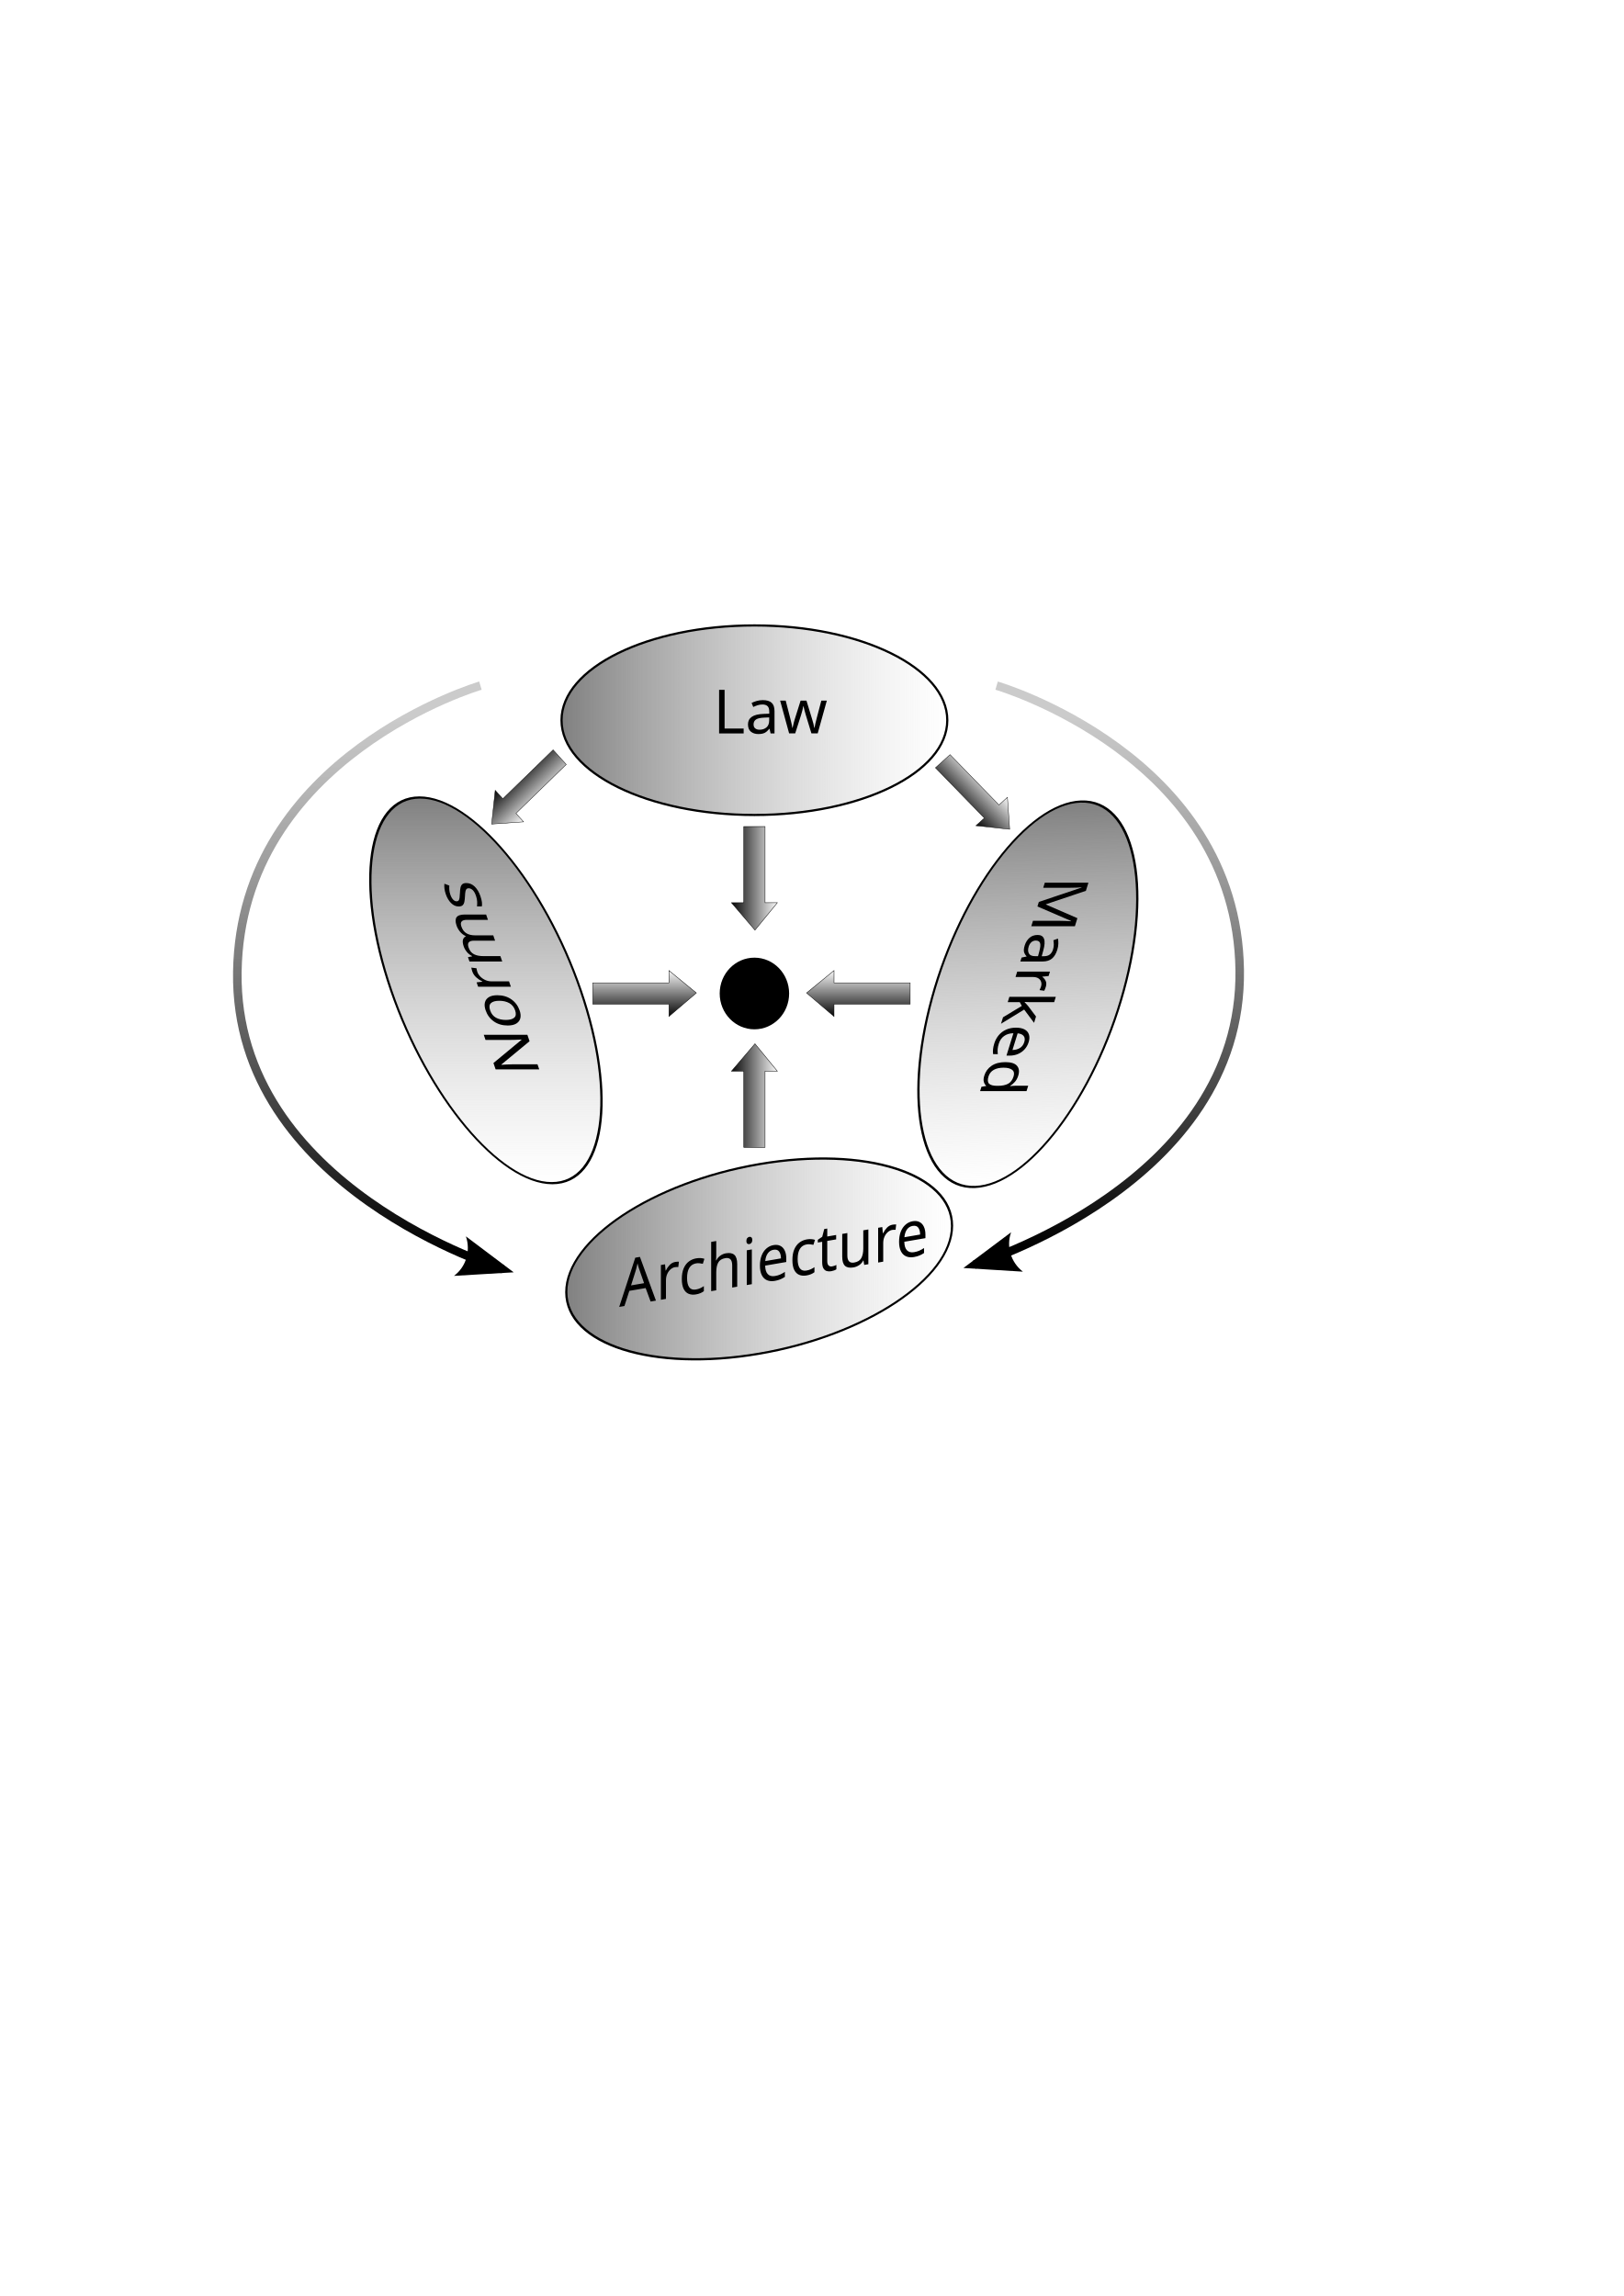
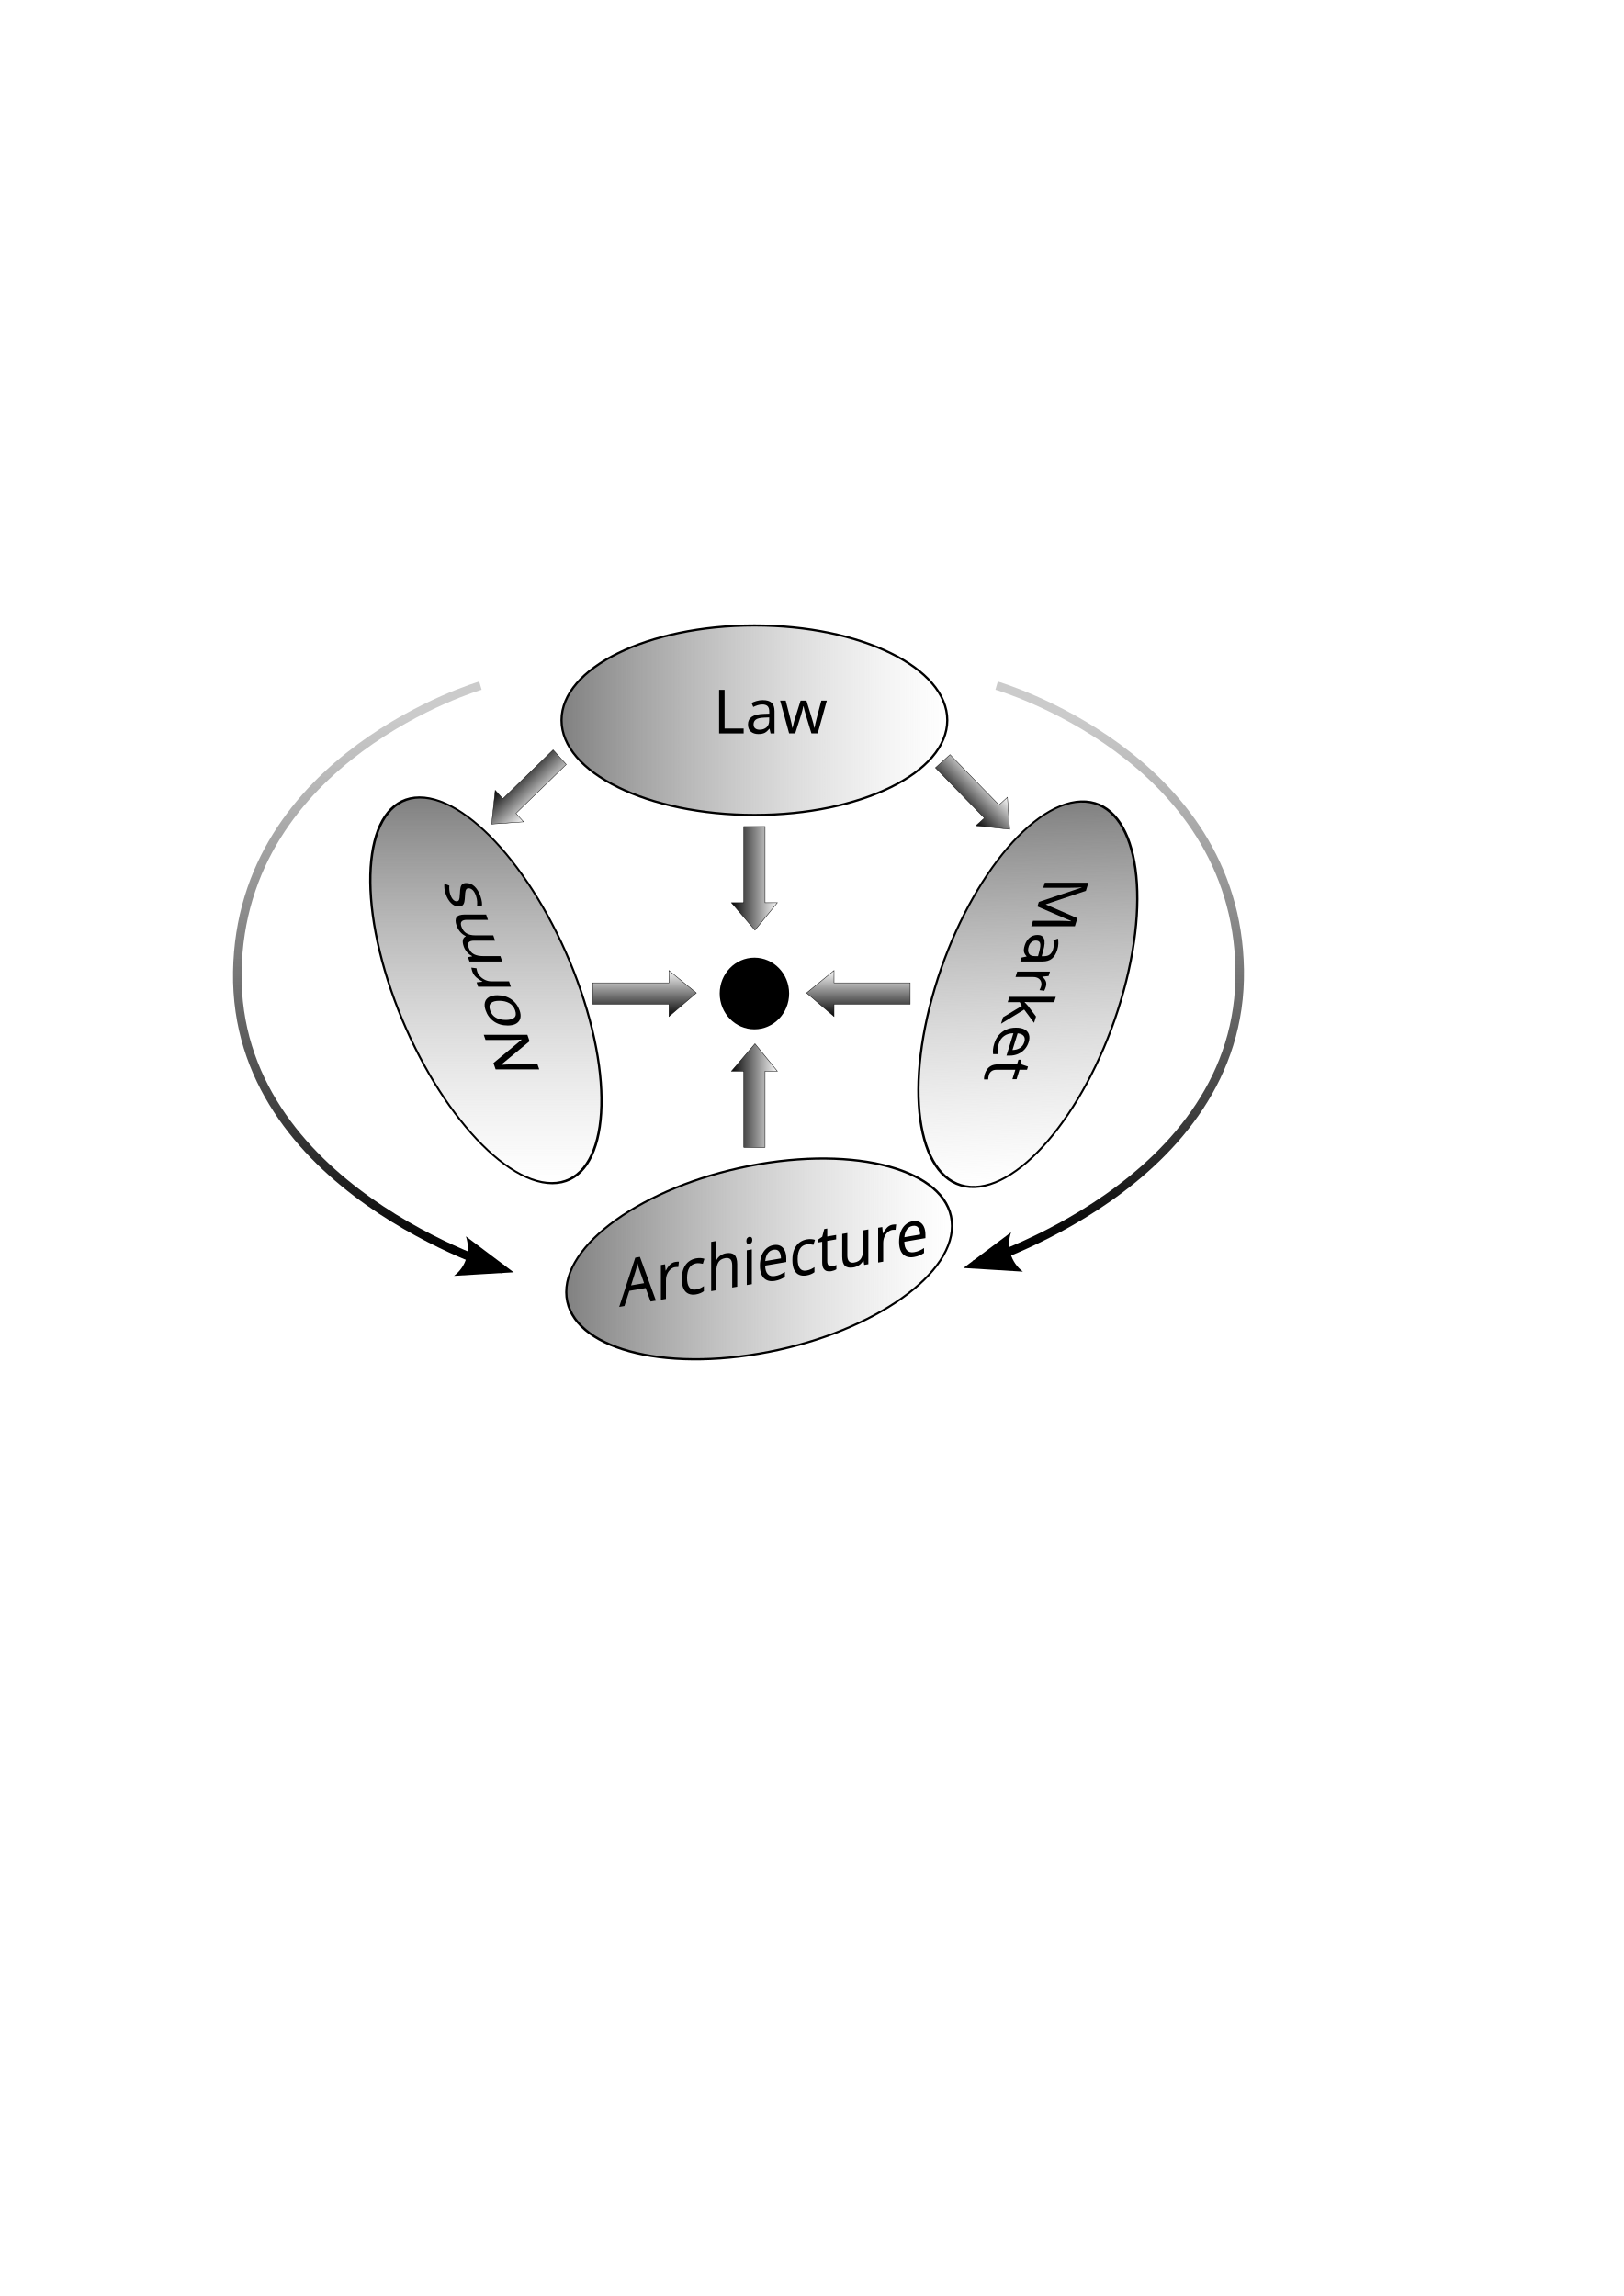
<svg xmlns="http://www.w3.org/2000/svg" xmlns:ns1="http://www.openswatchbook.org/uri/2009/osb" xmlns:xlink="http://www.w3.org/1999/xlink" width="744.094" height="1052.362" id="svg2" version="1.1">
  <defs id="defs4">
    <linearGradient id="linearGradient9084">
      <stop style="stop-color:#000000;stop-opacity:1;" offset="0" id="stop9086" />
      <stop id="stop9090" offset="1" style="stop-color:#bcbcbc;stop-opacity:0.763;" />
    </linearGradient>
    <linearGradient id="linearGradient9072">
      <stop style="stop-color:#9e9e9e;stop-opacity:1;" offset="0" id="stop9074" />
      <stop id="stop9082" offset="0.5" style="stop-color:#9e9e9e;stop-opacity:0.498;" />
      <stop style="stop-color:#9e9e9e;stop-opacity:0;" offset="1" id="stop9076" />
    </linearGradient>
    <marker orient="auto" refY="0.0" refX="0.0" id="Arrow2Mend" style="overflow:visible;">
      <path id="path4044" style="fill-rule:evenodd;stroke-width:0.625;stroke-linejoin:round;" d="M 8.719,4.034 L -2.207,0.016 L 8.719,-4.002 C 6.973,-1.63 6.983,1.616 8.719,4.034 z " transform="scale(0.6) rotate(180) translate(0,0)" />
    </marker>
    <marker orient="auto" refY="0.0" refX="0.0" id="Arrow1Mend" style="overflow:visible;">
      <path id="path4026" d="M 0.0,0.0 L 5.0,-5.0 L -12.5,0.0 L 5.0,5.0 L 0.0,0.0 z " style="fill-rule:evenodd;stroke:#000000;stroke-width:1.0pt;" transform="scale(0.4) rotate(180) translate(10,0)" />
    </marker>
    <marker orient="auto" refY="0.0" refX="0.0" id="Arrow1Lend" style="overflow:visible;">
      <path id="path4020" d="M 0.0,0.0 L 5.0,-5.0 L -12.5,0.0 L 5.0,5.0 L 0.0,0.0 z " style="fill-rule:evenodd;stroke:#000000;stroke-width:1.0pt;" transform="scale(0.8) rotate(180) translate(12.5,0)" />
    </marker>
    <marker orient="auto" refY="0.0" refX="0.0" id="Arrow1Lstart" style="overflow:visible">
      <path id="path4017" d="M 0.0,0.0 L 5.0,-5.0 L -12.5,0.0 L 5.0,5.0 L 0.0,0.0 z " style="fill-rule:evenodd;stroke:#000000;stroke-width:1.0pt" transform="scale(0.8) translate(12.5,0)" />
    </marker>
    <linearGradient id="linearGradient7497">
      <stop style="stop-color:#000000;stop-opacity:1;" offset="0" id="stop7499" />
      <stop style="stop-color:#000000;stop-opacity:0;" offset="1" id="stop7501" />
    </linearGradient>
    <linearGradient id="linearGradient7481">
      <stop style="stop-color:#000000;stop-opacity:1;" offset="0" id="stop7483" />
      <stop id="stop7489" offset="0.5" style="stop-color:#050505;stop-opacity:0.498;" />
      <stop style="stop-color:#0b0b0b;stop-opacity:0;" offset="1" id="stop7485" />
    </linearGradient>
    <linearGradient id="linearGradient4833" ns1:paint="gradient">
      <stop style="stop-color:#6e6e6e;stop-opacity:0.498;" offset="0" id="stop4839" />
      <stop id="stop4837" offset="1" style="stop-color:#000000;stop-opacity:0;" />
    </linearGradient>
    <marker orient="auto" refY="0.0" refX="0.0" id="Arrow1Sstart" style="overflow:visible">
      <path id="path4029" d="M 0.0,0.0 L 5.0,-5.0 L -12.5,0.0 L 5.0,5.0 L 0.0,0.0 z " style="fill-rule:evenodd;stroke:#000000;stroke-width:1.0pt" transform="scale(0.2) translate(6,0)" />
    </marker>
    <marker orient="auto" refY="0.0" refX="0.0" id="Arrow2Lstart" style="overflow:visible">
      <path id="path4035" style="fill-rule:evenodd;stroke-width:0.625;stroke-linejoin:round" d="M 8.719,4.034 L -2.207,0.016 L 8.719,-4.002 C 6.973,-1.63 6.983,1.616 8.719,4.034 z " transform="scale(1.1) translate(1,0)" />
    </marker>
    <linearGradient id="linearGradient3860">
      <stop style="stop-color:#808080;stop-opacity:1;" offset="0" id="stop3862" />
      <stop style="stop-color:#c3c3c3;stop-opacity:0;" offset="1" id="stop3864" />
    </linearGradient>
    <linearGradient xlink:href="#linearGradient3860-7" id="linearGradient3866-6" x1="256.079" y1="580.621" x2="433.855" y2="580.621" gradientUnits="userSpaceOnUse" />
    <linearGradient id="linearGradient3860-7">
      <stop style="stop-color:#808080;stop-opacity:1;" offset="0" id="stop3862-3" />
      <stop style="stop-color:#c3c3c3;stop-opacity:0;" offset="1" id="stop3864-2" />
    </linearGradient>
    <linearGradient y2="580.621" x2="433.855" y1="580.621" x1="256.079" gradientUnits="userSpaceOnUse" id="linearGradient3883" xlink:href="#linearGradient3860-7" />
    <linearGradient y2="580.621" x2="433.855" y1="580.621" x1="256.079" gradientUnits="userSpaceOnUse" id="linearGradient3883-6" xlink:href="#linearGradient3860-7-1" />
    <linearGradient id="linearGradient3860-7-1">
      <stop style="stop-color:#808080;stop-opacity:1;" offset="0" id="stop3862-3-1" />
      <stop style="stop-color:#c3c3c3;stop-opacity:0;" offset="1" id="stop3864-2-5" />
    </linearGradient>
    <linearGradient y2="580.621" x2="433.855" y1="580.621" x1="256.079" gradientUnits="userSpaceOnUse" id="linearGradient3921-8" xlink:href="#linearGradient3860-7-1-3" />
    <linearGradient id="linearGradient3860-7-1-3">
      <stop style="stop-color:#808080;stop-opacity:1;" offset="0" id="stop3862-3-1-1" />
      <stop style="stop-color:#c3c3c3;stop-opacity:0;" offset="1" id="stop3864-2-5-5" />
    </linearGradient>
    <linearGradient xlink:href="#linearGradient7497" id="linearGradient7503" x1="208.884" y1="263.964" x2="230.925" y2="263.964" gradientUnits="userSpaceOnUse" gradientTransform="matrix(1,0,0,-1,125.82,666.5502)" />
    <linearGradient xlink:href="#linearGradient7497-5" id="linearGradient7503-7" x1="208.884" y1="263.964" x2="230.925" y2="263.964" gradientUnits="userSpaceOnUse" />
    <linearGradient id="linearGradient7497-5">
      <stop style="stop-color:#000000;stop-opacity:1;" offset="0" id="stop7499-3" />
      <stop style="stop-color:#000000;stop-opacity:0;" offset="1" id="stop7501-8" />
    </linearGradient>
    <linearGradient gradientTransform="translate(125.82,238.171)" y2="263.964" x2="230.925" y1="263.964" x1="208.884" gradientUnits="userSpaceOnUse" id="linearGradient7520" xlink:href="#linearGradient7497-5" />
    <linearGradient xlink:href="#linearGradient7497-3" id="linearGradient7503-9" x1="208.884" y1="263.964" x2="230.925" y2="263.964" gradientUnits="userSpaceOnUse" gradientTransform="matrix(1,0,0,-1,124.416,666.5502)" />
    <linearGradient id="linearGradient7497-3">
      <stop style="stop-color:#000000;stop-opacity:1;" offset="0" id="stop7499-2" />
      <stop style="stop-color:#000000;stop-opacity:0;" offset="1" id="stop7501-9" />
    </linearGradient>
    <linearGradient y2="263.964" x2="230.925" y1="263.964" x1="208.884" gradientTransform="matrix(0,-1,-1,0,559.3523,675.2667)" gradientUnits="userSpaceOnUse" id="linearGradient7554" xlink:href="#linearGradient7497-3" />
    <linearGradient y2="263.964" x2="230.925" y1="263.964" x1="208.884" gradientTransform="matrix(0,-1,-1,0,569.513,673.5071)" gradientUnits="userSpaceOnUse" id="linearGradient7554-0" xlink:href="#linearGradient7497-3-6" />
    <linearGradient id="linearGradient7497-3-6">
      <stop style="stop-color:#000000;stop-opacity:1;" offset="0" id="stop7499-2-9" />
      <stop style="stop-color:#000000;stop-opacity:0;" offset="1" id="stop7501-9-7" />
    </linearGradient>
    <linearGradient y2="263.964" x2="230.925" y1="263.964" x1="208.884" gradientTransform="matrix(0,-1,1,0,129.4029,675.2667)" gradientUnits="userSpaceOnUse" id="linearGradient7588" xlink:href="#linearGradient7497-3-6" />
    <linearGradient xlink:href="#linearGradient3860-7-1" id="linearGradient7772" gradientUnits="userSpaceOnUse" x1="256.079" y1="580.621" x2="433.855" y2="580.621" />
    <linearGradient xlink:href="#linearGradient3860" id="linearGradient7791" gradientUnits="userSpaceOnUse" x1="256.079" y1="580.621" x2="433.855" y2="580.621" />
    <linearGradient xlink:href="#linearGradient3860-7-1-3" id="linearGradient7798" gradientUnits="userSpaceOnUse" x1="256.079" y1="580.621" x2="433.855" y2="580.621" />
    <linearGradient xlink:href="#linearGradient7497-7" id="linearGradient7503-92" x1="208.884" y1="263.964" x2="230.925" y2="263.964" gradientUnits="userSpaceOnUse" gradientTransform="matrix(1,0,0,-1,125.82,666.5502)" />
    <linearGradient id="linearGradient7497-7">
      <stop style="stop-color:#000000;stop-opacity:1;" offset="0" id="stop7499-21" />
      <stop style="stop-color:#000000;stop-opacity:0;" offset="1" id="stop7501-2" />
    </linearGradient>
    <linearGradient y2="263.964" x2="230.925" y1="263.964" x1="208.884" gradientTransform="matrix(0.6865771,-0.6179505,-0.6424051,-0.660441,465.8697,674.8008)" gradientUnits="userSpaceOnUse" id="linearGradient7815" xlink:href="#linearGradient7497-7" />
    <linearGradient y2="263.964" x2="230.925" y1="263.964" x1="208.884" gradientTransform="matrix(0.6865771,-0.6179505,-0.6424051,-0.660441,462.9666,672.6235)" gradientUnits="userSpaceOnUse" id="linearGradient7815-0" xlink:href="#linearGradient7497-7-0" />
    <linearGradient id="linearGradient7497-7-0">
      <stop style="stop-color:#000000;stop-opacity:1;" offset="0" id="stop7499-21-5" />
      <stop style="stop-color:#000000;stop-opacity:0;" offset="1" id="stop7501-2-6" />
    </linearGradient>
    <linearGradient y2="263.964" x2="230.925" y1="263.964" x1="208.884" gradientTransform="matrix(0.6179505,0.6865771,0.660441,-0.6424051,-69.41311,380.8799)" gradientUnits="userSpaceOnUse" id="linearGradient7849" xlink:href="#linearGradient7497-7-0" />
    <marker orient="auto" refY="0" refX="0" id="Arrow2Mend-7" style="overflow:visible">
      <path id="path4044-7" style="fill-rule:evenodd;stroke-width:0.625;stroke-linejoin:round" d="M 8.719,4.034 -2.207,0.016 8.719,-4.002 c -1.745,2.372 -1.735,5.617 -6e-7,8.035 z" transform="scale(-0.6,-0.6)" />
    </marker>
    <linearGradient xlink:href="#linearGradient9084" id="linearGradient9078" x1="211.142" y1="584.184" x2="203.994" y2="326.803" gradientUnits="userSpaceOnUse" gradientTransform="matrix(1,0,0,0.96213,0,11.90081)" />
    <linearGradient xlink:href="#linearGradient9084-8" id="linearGradient9078-4" x1="211.142" y1="584.184" x2="203.994" y2="326.803" gradientUnits="userSpaceOnUse" />
    <linearGradient id="linearGradient9084-8">
      <stop style="stop-color:#000000;stop-opacity:1;" offset="0" id="stop9086-0" />
      <stop id="stop9090-8" offset="1" style="stop-color:#bcbcbc;stop-opacity:0.763;" />
    </linearGradient>
    <marker orient="auto" refY="0" refX="0" id="Arrow2Mend-73" style="overflow:visible">
      <path id="path4044-0" style="fill-rule:evenodd;stroke-width:0.625;stroke-linejoin:round" d="M 8.719,4.034 -2.207,0.016 8.719,-4.002 c -1.745,2.372 -1.735,5.617 -6e-7,8.035 z" transform="scale(-0.6,-0.6)" />
    </marker>
    <linearGradient gradientTransform="matrix(-1,0,0,0.9547879,676.8825,14.2081)" y2="326.803" x2="203.994" y1="584.184" x1="211.142" gradientUnits="userSpaceOnUse" id="linearGradient9109" xlink:href="#linearGradient9084-8" />
  </defs>
  <g id="layer1">
    <path style="fill:url(#linearGradient7791);fill-opacity:1;fill-rule:evenodd;stroke:#000000;stroke-width:1px;stroke-linecap:butt;stroke-linejoin:miter;stroke-opacity:1" id="path3082" d="m 433.355,580.621 a 88.388,43.437 0 1 1 -176.777,0 88.388,43.437 0 1 1 176.777,0 z" transform="matrix(1,-0.1714641,0,1,2.934919,55.55024)" />
    <text xml:space="preserve" style="font-size:29.835px;font-style:normal;font-weight:normal;line-height:125%;letter-spacing:0px;word-spacing:0px;fill:#000000;fill-opacity:1;stroke:none;font-family:Sans" x="301.021" y="610.539" id="text3088" transform="matrix(0.9426623,-0.1616327,0,1.060825,0,0)">
      <tspan id="tspan3090" x="301.021" y="610.539" style="font-size:28px">Archiecture</tspan>
    </text>
    <path style="fill:url(#linearGradient3883);fill-opacity:1;fill-rule:evenodd;stroke:#000000;stroke-width:1px;stroke-linecap:butt;stroke-linejoin:miter;stroke-opacity:1" id="path3082-3" d="m 433.355,580.621 a 88.388,43.437 0 1 1 -176.777,0 88.388,43.437 0 1 1 176.777,0 z" transform="translate(0.7576105,-250.5179)" />
    <text xml:space="preserve" style="font-size:40px;font-style:normal;font-weight:normal;line-height:125%;letter-spacing:0px;word-spacing:0px;fill:#000000;fill-opacity:1;stroke:none;font-family:Sans" x="326.823" y="336.164" id="text3902">
      <tspan id="tspan3904" x="326.823" y="336.164" style="font-size:28px">Law</tspan>
    </text>
    <g id="g7767" transform="matrix(1,0,0.3429281,1,-154.7049,-1.451539)">
      <path transform="matrix(0,1,-1,0,801.8444,110.3949)" d="m 433.355,580.621 c 0,23.989 -39.573,43.437 -88.388,43.437 -48.816,0 -88.388,-19.447 -88.388,-43.437 0,-23.989 39.573,-43.437 88.388,-43.437 48.816,0 88.388,19.447 88.388,43.437 z" id="path3082-3-0" style="fill:url(#linearGradient7772);fill-opacity:1;fill-rule:evenodd;stroke:#000000;stroke-width:1px;stroke-linecap:butt;stroke-linejoin:miter;stroke-opacity:1" />
      <text transform="matrix(0,-1,1,0,0,0)" id="text3974" y="233.237" x="-494.313" style="font-size:40px;font-style:normal;font-weight:normal;line-height:125%;letter-spacing:0px;word-spacing:0px;fill:#000000;fill-opacity:1;stroke:none;font-family:Sans" xml:space="preserve">
        <tspan style="font-size:28px" y="233.237" x="-494.313" id="tspan3976">Norms</tspan>
      </text>
    </g>
    <g id="g7793" transform="translate(-3.628847,-12.33808)">
      <path transform="matrix(-0.2743255,0.9993557,-1.010497,0.0358926,1156.016,102.4649)" d="m 433.355,580.621 c 0,23.989 -39.573,43.437 -88.388,43.437 -48.816,0 -88.388,-19.447 -88.388,-43.437 0,-23.989 39.573,-43.437 88.388,-43.437 48.816,0 88.388,19.447 88.388,43.437 z" id="path3082-3-0-1" style="fill:url(#linearGradient7798);fill-opacity:1;fill-rule:evenodd;stroke:#000000;stroke-width:1px;stroke-linecap:butt;stroke-linejoin:miter;stroke-opacity:1" />
      <text transform="matrix(-0.3104182,1,-1,0,0,0)" id="text3974-3" y="-611.851" x="414.2" style="font-size:40px;font-style:normal;font-weight:normal;line-height:125%;letter-spacing:0px;word-spacing:0px;fill:#000000;fill-opacity:1;stroke:none;font-family:Sans" xml:space="preserve">
-         <tspan style="font-size:28px" y="-611.851" x="414.2" id="tspan3976-5">Marked</tspan>
+         <tspan style="font-size:28px" y="-611.851" x="414.2" id="tspan3976-5">Market</tspan>
      </text>
    </g>
    <path d="m 335.204,413.748 10.777,12.573 10.264,-12.573 -5.645,0 0,-34.897 -9.751,0 0,34.897 z" id="rect4001" style="fill:url(#linearGradient7503);fill-opacity:1;stroke:#000000;stroke-width:0.2;stroke-miterlimit:4;stroke-opacity:1;stroke-dasharray:none" />
    <path style="stroke-width:6;stroke-miterlimit:4;stroke-dasharray:none" id="path5965" d="m 361.29,455.001 a 15.909,16.422 0 1 1 -31.818,0 15.909,16.422 0 1 1 31.818,0 z" transform="translate(0.343487,0.3605672)" />
    <path d="m 335.204,490.973 10.777,-12.573 10.264,12.573 -5.645,0 0,34.897 -9.751,0 0,-34.897 z" id="rect4001-0" style="fill:url(#linearGradient7520);fill-opacity:1;stroke:#000000;stroke-width:0.2;stroke-miterlimit:4;stroke-opacity:1;stroke-dasharray:none" />
    <path d="m 306.55,465.883 12.573,-10.777 -12.573,-10.264 0,5.645 -34.897,0 0,9.751 34.897,0 z" id="rect4001-3" style="fill:url(#linearGradient7554);fill-opacity:1;stroke:#000000;stroke-width:0.2;stroke-miterlimit:4;stroke-opacity:1;stroke-dasharray:none" />
    <path d="m 382.205,465.883 -12.573,-10.777 12.573,-10.264 0,5.645 34.897,0 0,9.751 -34.897,0 z" id="rect4001-3-0" style="fill:url(#linearGradient7588);fill-opacity:1;stroke:#000000;stroke-width:0.2;stroke-miterlimit:4;stroke-opacity:1;stroke-dasharray:none" />
    <path d="m 447.227,378.451 15.476,1.644 -1.03,-14.647 -3.876,3.488 -22.418,-23.048 -6.695,6.025 22.418,23.048 z" id="rect4001-07" style="fill:url(#linearGradient7815);fill-opacity:1;stroke:#000000;stroke-width:0.184;stroke-miterlimit:4;stroke-opacity:1;stroke-dasharray:none" />
    <path d="m 226.937,362.237 -1.644,15.476 14.647,-1.03 -3.488,-3.876 23.048,-22.418 -6.025,-6.695 -23.048,22.418 z" id="rect4001-07-7" style="fill:url(#linearGradient7849);fill-opacity:1;stroke:#000000;stroke-width:0.184;stroke-miterlimit:4;stroke-opacity:1;stroke-dasharray:none" />
    <path style="fill:none;stroke:url(#linearGradient9078);stroke-width:3.924;stroke-linecap:butt;stroke-linejoin:miter;stroke-miterlimit:4;stroke-opacity:1;stroke-dasharray:none;marker-mid:none;marker-end:url(#Arrow2Mend)" d="m 220.161,314.255 c 0,0 -109.94,32.226 -111.399,131.278 -1.459,99.051 121.663,136.165 121.663,136.165" id="path7868" />
    <path style="fill:none;stroke:url(#linearGradient9109);stroke-width:3.909;stroke-linecap:butt;stroke-linejoin:miter;stroke-miterlimit:4;stroke-opacity:1;stroke-dasharray:none;marker-mid:none;marker-end:url(#Arrow2Mend)" d="m 456.721,314.255 c 0,0 109.94,31.981 111.399,130.276 1.459,98.295 -121.663,135.126 -121.663,135.126" id="path7868-3" />
  </g>
</svg>
